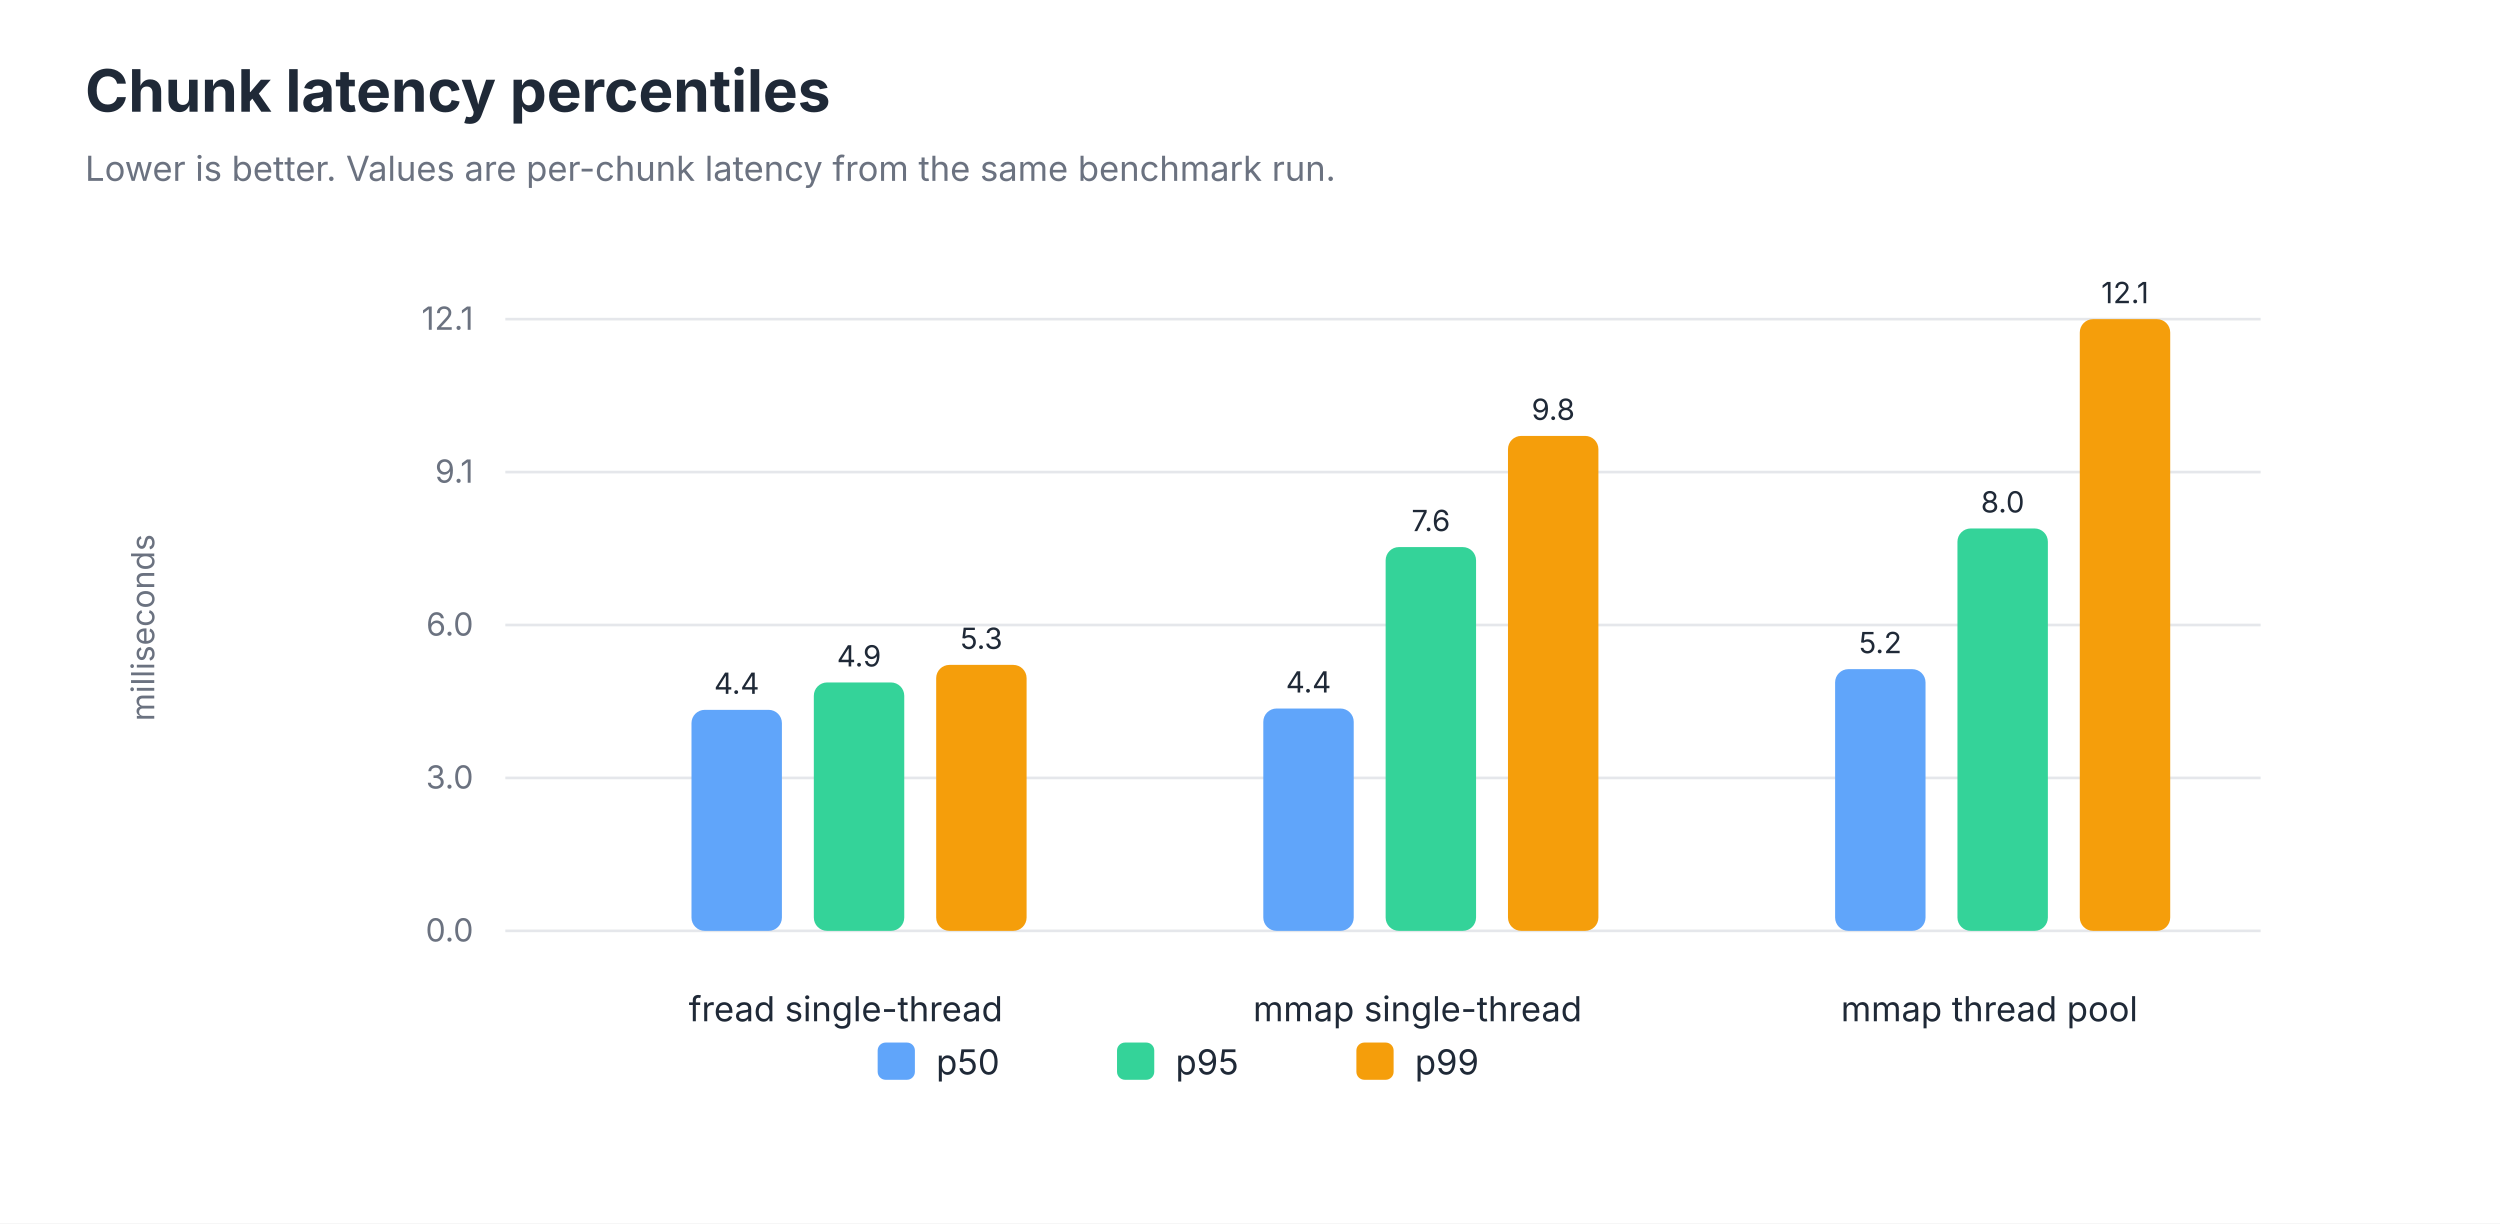
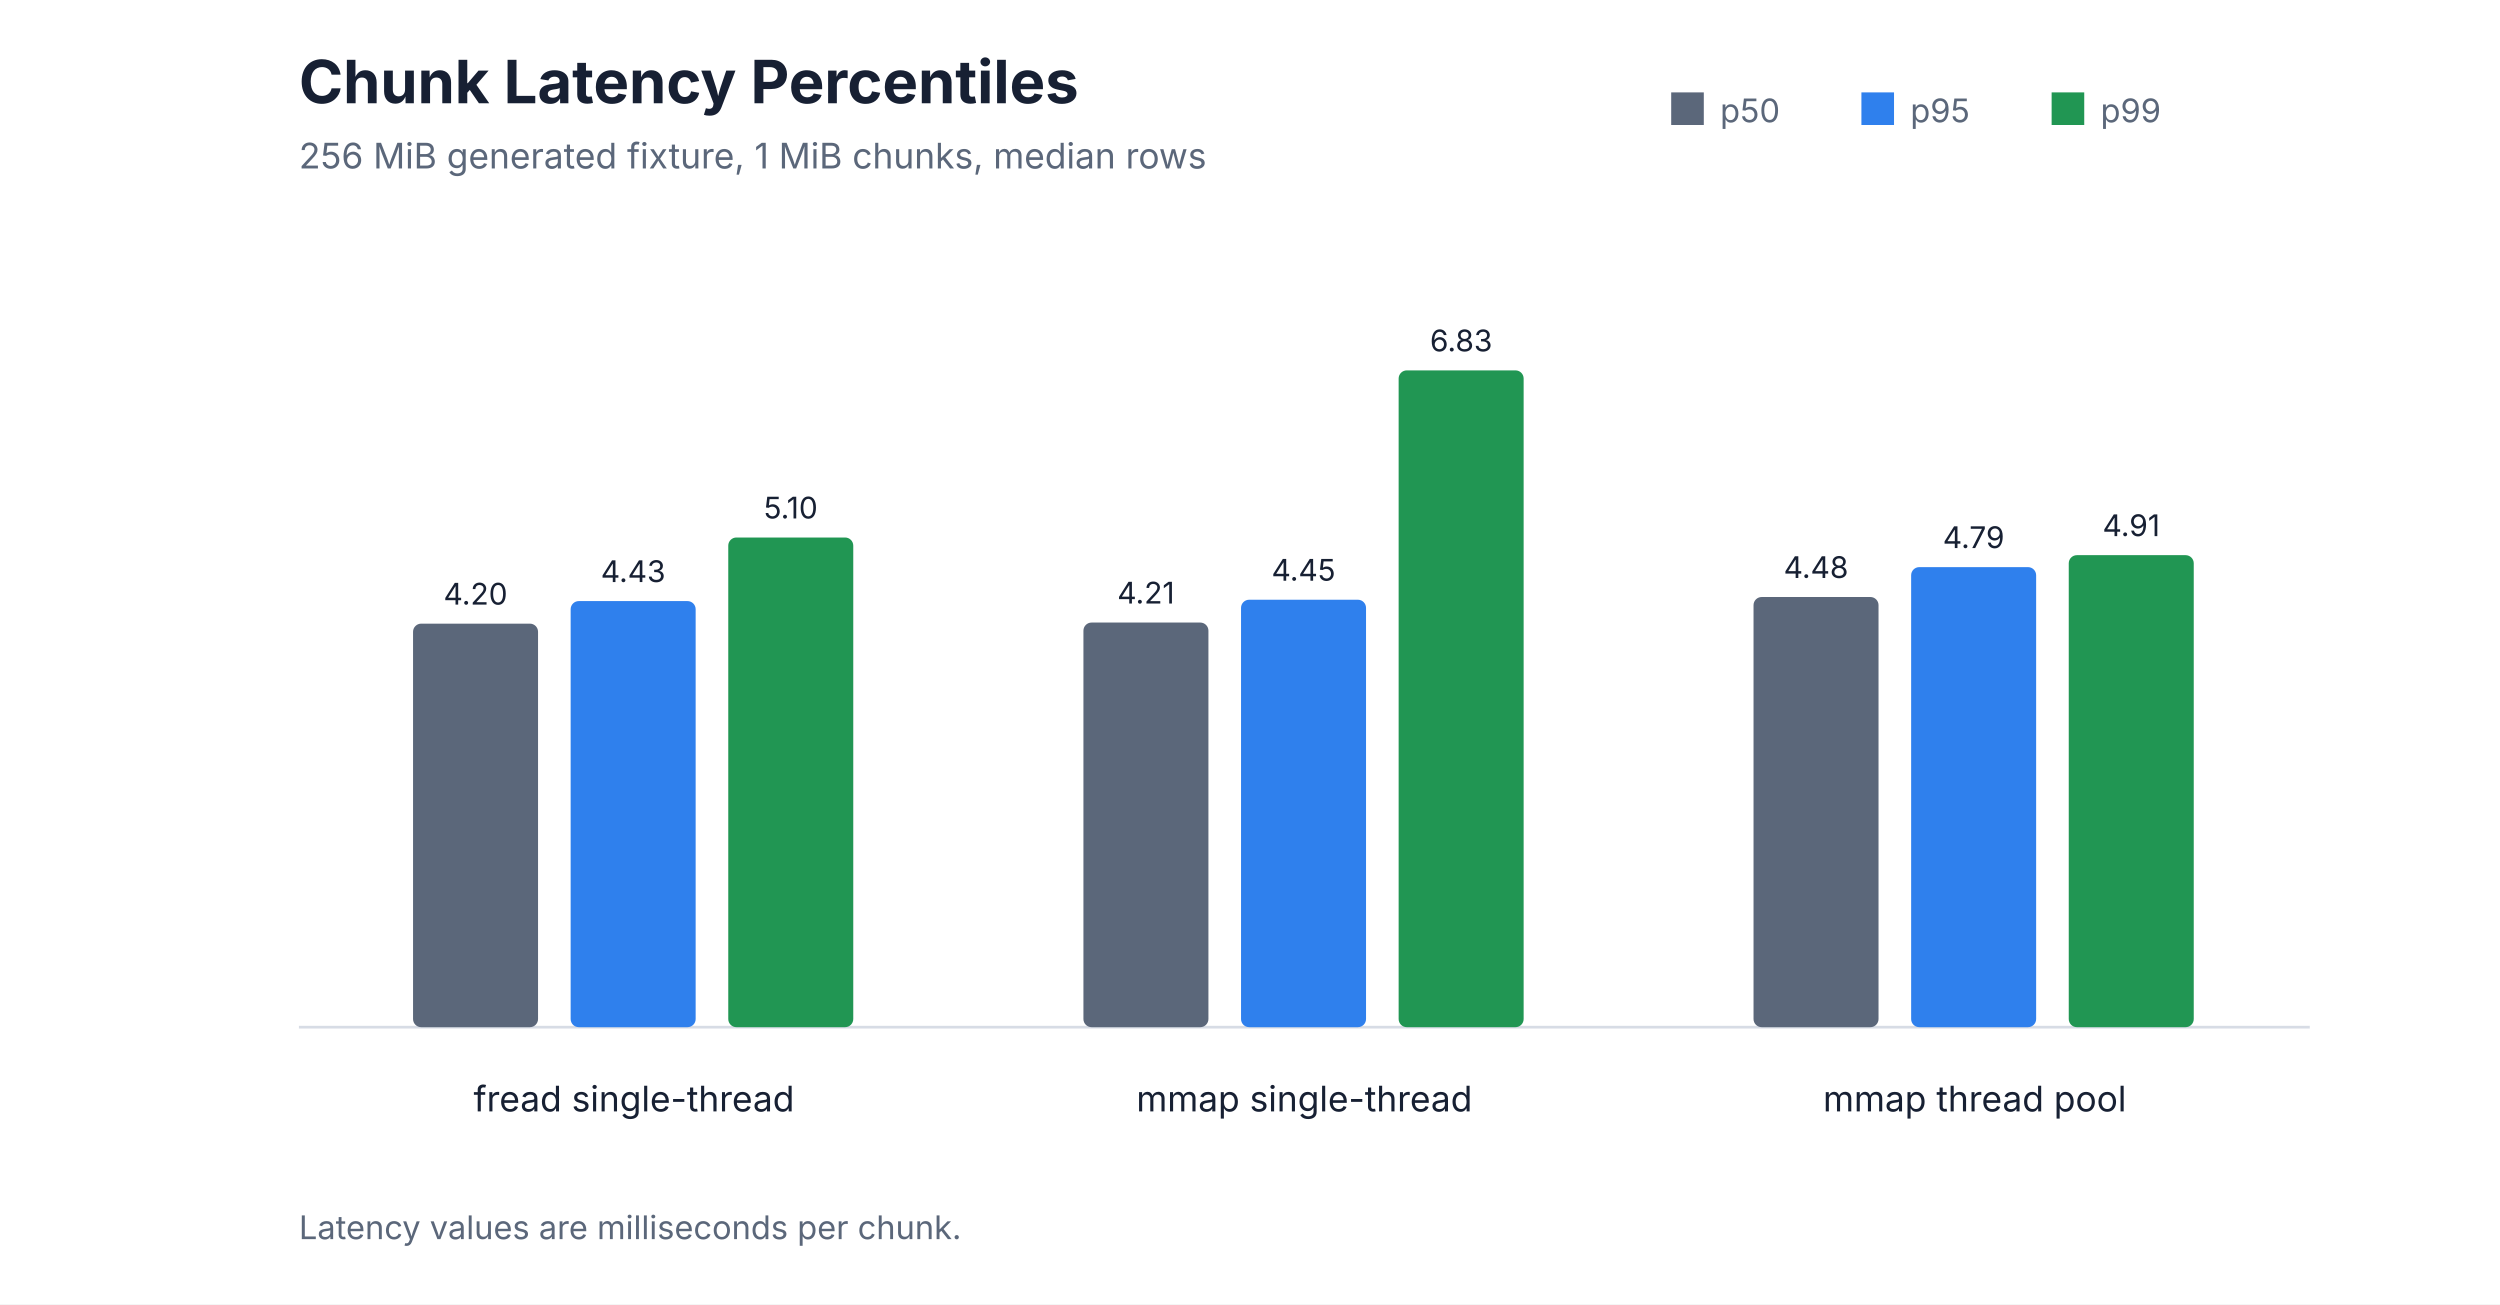
- <svg xmlns="http://www.w3.org/2000/svg" width="940" height="460" viewBox="0 0 940 460" role="img">
+ <svg xmlns="http://www.w3.org/2000/svg" width="920" height="480" viewBox="0 0 920 480" role="img" aria-labelledby="title desc">
  <rect width="100%" height="100%" fill="#ffffff" />
-   <text x="32" y="42" font-family="-apple-system, BlinkMacSystemFont, 'Segoe UI', sans-serif" font-size="22" font-weight="700" fill="#1F2937">Chunk latency percentiles</text>
-   <text x="32" y="68" font-family="-apple-system, BlinkMacSystemFont, 'Segoe UI', sans-serif" font-size="13" fill="#6B7280">Lower is better. Values are per-chunk latency from the same benchmark run.</text>
-   <line x1="190" y1="350.0" x2="850" y2="350.0" stroke="#E5E7EB" stroke-width="1" />
-   <text x="178" y="354.0" text-anchor="end" font-family="-apple-system, BlinkMacSystemFont, 'Segoe UI', sans-serif" font-size="12" fill="#6B7280">0.0</text>
-   <line x1="190" y1="292.5" x2="850" y2="292.5" stroke="#E5E7EB" stroke-width="1" />
-   <text x="178" y="296.5" text-anchor="end" font-family="-apple-system, BlinkMacSystemFont, 'Segoe UI', sans-serif" font-size="12" fill="#6B7280">3.0</text>
-   <line x1="190" y1="235.0" x2="850" y2="235.0" stroke="#E5E7EB" stroke-width="1" />
-   <text x="178" y="239.0" text-anchor="end" font-family="-apple-system, BlinkMacSystemFont, 'Segoe UI', sans-serif" font-size="12" fill="#6B7280">6.0</text>
-   <line x1="190" y1="177.5" x2="850" y2="177.5" stroke="#E5E7EB" stroke-width="1" />
-   <text x="178" y="181.5" text-anchor="end" font-family="-apple-system, BlinkMacSystemFont, 'Segoe UI', sans-serif" font-size="12" fill="#6B7280">9.1</text>
-   <line x1="190" y1="120.0" x2="850" y2="120.0" stroke="#E5E7EB" stroke-width="1" />
-   <text x="178" y="124.0" text-anchor="end" font-family="-apple-system, BlinkMacSystemFont, 'Segoe UI', sans-serif" font-size="12" fill="#6B7280">12.1</text>
-   <rect x="260" y="266.9" width="34" height="83.1" rx="5" fill="#60A5FA" />
-   <text x="277.0" y="260.9" text-anchor="middle" font-family="-apple-system, BlinkMacSystemFont, 'Segoe UI', sans-serif" font-size="11" fill="#1F2937">4.4</text>
-   <rect x="306" y="256.6" width="34" height="93.4" rx="5" fill="#34D399" />
-   <text x="323.0" y="250.6" text-anchor="middle" font-family="-apple-system, BlinkMacSystemFont, 'Segoe UI', sans-serif" font-size="11" fill="#1F2937">4.9</text>
-   <rect x="352" y="250.0" width="34" height="100.0" rx="5" fill="#F59E0B" />
-   <text x="369.0" y="244.0" text-anchor="middle" font-family="-apple-system, BlinkMacSystemFont, 'Segoe UI', sans-serif" font-size="11" fill="#1F2937">5.3</text>
-   <text x="318" y="384" text-anchor="middle" font-family="-apple-system, BlinkMacSystemFont, 'Segoe UI', sans-serif" font-size="13" fill="#1F2937">fread single-thread</text>
-   <rect x="475" y="266.4" width="34" height="83.6" rx="5" fill="#60A5FA" />
-   <text x="492.0" y="260.4" text-anchor="middle" font-family="-apple-system, BlinkMacSystemFont, 'Segoe UI', sans-serif" font-size="11" fill="#1F2937">4.4</text>
-   <rect x="521" y="205.7" width="34" height="144.3" rx="5" fill="#34D399" />
-   <text x="538.0" y="199.7" text-anchor="middle" font-family="-apple-system, BlinkMacSystemFont, 'Segoe UI', sans-serif" font-size="11" fill="#1F2937">7.6</text>
-   <rect x="567" y="163.9" width="34" height="186.1" rx="5" fill="#F59E0B" />
-   <text x="584.0" y="157.9" text-anchor="middle" font-family="-apple-system, BlinkMacSystemFont, 'Segoe UI', sans-serif" font-size="11" fill="#1F2937">9.8</text>
-   <text x="533" y="384" text-anchor="middle" font-family="-apple-system, BlinkMacSystemFont, 'Segoe UI', sans-serif" font-size="13" fill="#1F2937">mmap single-thread</text>
-   <rect x="690" y="251.6" width="34" height="98.4" rx="5" fill="#60A5FA" />
-   <text x="707.0" y="245.6" text-anchor="middle" font-family="-apple-system, BlinkMacSystemFont, 'Segoe UI', sans-serif" font-size="11" fill="#1F2937">5.2</text>
-   <rect x="736" y="198.7" width="34" height="151.3" rx="5" fill="#34D399" />
-   <text x="753.0" y="192.7" text-anchor="middle" font-family="-apple-system, BlinkMacSystemFont, 'Segoe UI', sans-serif" font-size="11" fill="#1F2937">8.0</text>
-   <rect x="782" y="120.0" width="34" height="230.0" rx="5" fill="#F59E0B" />
-   <text x="799.0" y="114.0" text-anchor="middle" font-family="-apple-system, BlinkMacSystemFont, 'Segoe UI', sans-serif" font-size="11" fill="#1F2937">12.1</text>
-   <text x="748" y="384" text-anchor="middle" font-family="-apple-system, BlinkMacSystemFont, 'Segoe UI', sans-serif" font-size="13" fill="#1F2937">mmap thread pool</text>
-   <rect x="330" y="392" width="14" height="14" rx="3" fill="#60A5FA" />
-   <text x="352" y="404" font-family="-apple-system, BlinkMacSystemFont, 'Segoe UI', sans-serif" font-size="13" fill="#1F2937">p50</text>
-   <rect x="420" y="392" width="14" height="14" rx="3" fill="#34D399" />
-   <text x="442" y="404" font-family="-apple-system, BlinkMacSystemFont, 'Segoe UI', sans-serif" font-size="13" fill="#1F2937">p95</text>
-   <rect x="510" y="392" width="14" height="14" rx="3" fill="#F59E0B" />
-   <text x="532" y="404" font-family="-apple-system, BlinkMacSystemFont, 'Segoe UI', sans-serif" font-size="13" fill="#1F2937">p99</text>
-   <text x="58" y="236" transform="rotate(-90 58 236)" text-anchor="middle" font-family="-apple-system, BlinkMacSystemFont, 'Segoe UI', sans-serif" font-size="12" fill="#6B7280">milliseconds</text>
+   <text x="110" y="38" font-family="Inter, Arial, sans-serif" font-size="22" font-weight="700" fill="#172033">Chunk Latency Percentiles</text>
+   <text x="110" y="62" font-family="Inter, Arial, sans-serif" font-size="13" fill="#5B677A">256 MiB generated fixture, 1 MiB chunks, median rows</text>
+   <line x1="110" y1="378" x2="850" y2="378" stroke="#D7DCE5" />
+   <rect x="152.0" y="229.5" width="46" height="148.5" rx="3" fill="#5B677A" />
+   <text x="175.0" y="222.5" text-anchor="middle" font-family="Inter, Arial, sans-serif" font-size="11" fill="#172033">4.20</text>
+   <rect x="210.0" y="221.2" width="46" height="156.8" rx="3" fill="#2F80ED" />
+   <text x="233.0" y="214.2" text-anchor="middle" font-family="Inter, Arial, sans-serif" font-size="11" fill="#172033">4.43</text>
+   <rect x="268.0" y="197.8" width="46" height="180.2" rx="3" fill="#219653" />
+   <text x="291.0" y="190.8" text-anchor="middle" font-family="Inter, Arial, sans-serif" font-size="11" fill="#172033">5.10</text>
+   <text x="233.3" y="409" text-anchor="middle" font-family="Inter, Arial, sans-serif" font-size="13" fill="#172033">fread single-thread</text>
+   <rect x="398.7" y="229.1" width="46" height="148.9" rx="3" fill="#5B677A" />
+   <text x="421.7" y="222.1" text-anchor="middle" font-family="Inter, Arial, sans-serif" font-size="11" fill="#172033">4.21</text>
+   <rect x="456.7" y="220.7" width="46" height="157.3" rx="3" fill="#2F80ED" />
+   <text x="479.7" y="213.7" text-anchor="middle" font-family="Inter, Arial, sans-serif" font-size="11" fill="#172033">4.45</text>
+   <rect x="514.7" y="136.3" width="46" height="241.7" rx="3" fill="#219653" />
+   <text x="537.7" y="129.3" text-anchor="middle" font-family="Inter, Arial, sans-serif" font-size="11" fill="#172033">6.83</text>
+   <text x="480.0" y="409" text-anchor="middle" font-family="Inter, Arial, sans-serif" font-size="13" fill="#172033">mmap single-thread</text>
+   <rect x="645.3" y="219.7" width="46" height="158.3" rx="3" fill="#5B677A" />
+   <text x="668.3" y="212.7" text-anchor="middle" font-family="Inter, Arial, sans-serif" font-size="11" fill="#172033">4.48</text>
+   <rect x="703.3" y="208.7" width="46" height="169.3" rx="3" fill="#2F80ED" />
+   <text x="726.3" y="201.7" text-anchor="middle" font-family="Inter, Arial, sans-serif" font-size="11" fill="#172033">4.79</text>
+   <rect x="761.3" y="204.3" width="46" height="173.7" rx="3" fill="#219653" />
+   <text x="784.3" y="197.3" text-anchor="middle" font-family="Inter, Arial, sans-serif" font-size="11" fill="#172033">4.91</text>
+   <text x="726.7" y="409" text-anchor="middle" font-family="Inter, Arial, sans-serif" font-size="13" fill="#172033">mmap thread pool</text>
+   <rect x="615" y="34" width="12" height="12" fill="#5B677A" />
+   <text x="633" y="45" font-family="Inter, Arial, sans-serif" font-size="12" fill="#5B677A">p50</text>
+   <rect x="685" y="34" width="12" height="12" fill="#2F80ED" />
+   <text x="703" y="45" font-family="Inter, Arial, sans-serif" font-size="12" fill="#5B677A">p95</text>
+   <rect x="755" y="34" width="12" height="12" fill="#219653" />
+   <text x="773" y="45" font-family="Inter, Arial, sans-serif" font-size="12" fill="#5B677A">p99</text>
+   <text x="110" y="456" font-family="Inter, Arial, sans-serif" font-size="12" fill="#5B677A">Latency values are milliseconds per chunk.</text>
</svg>
